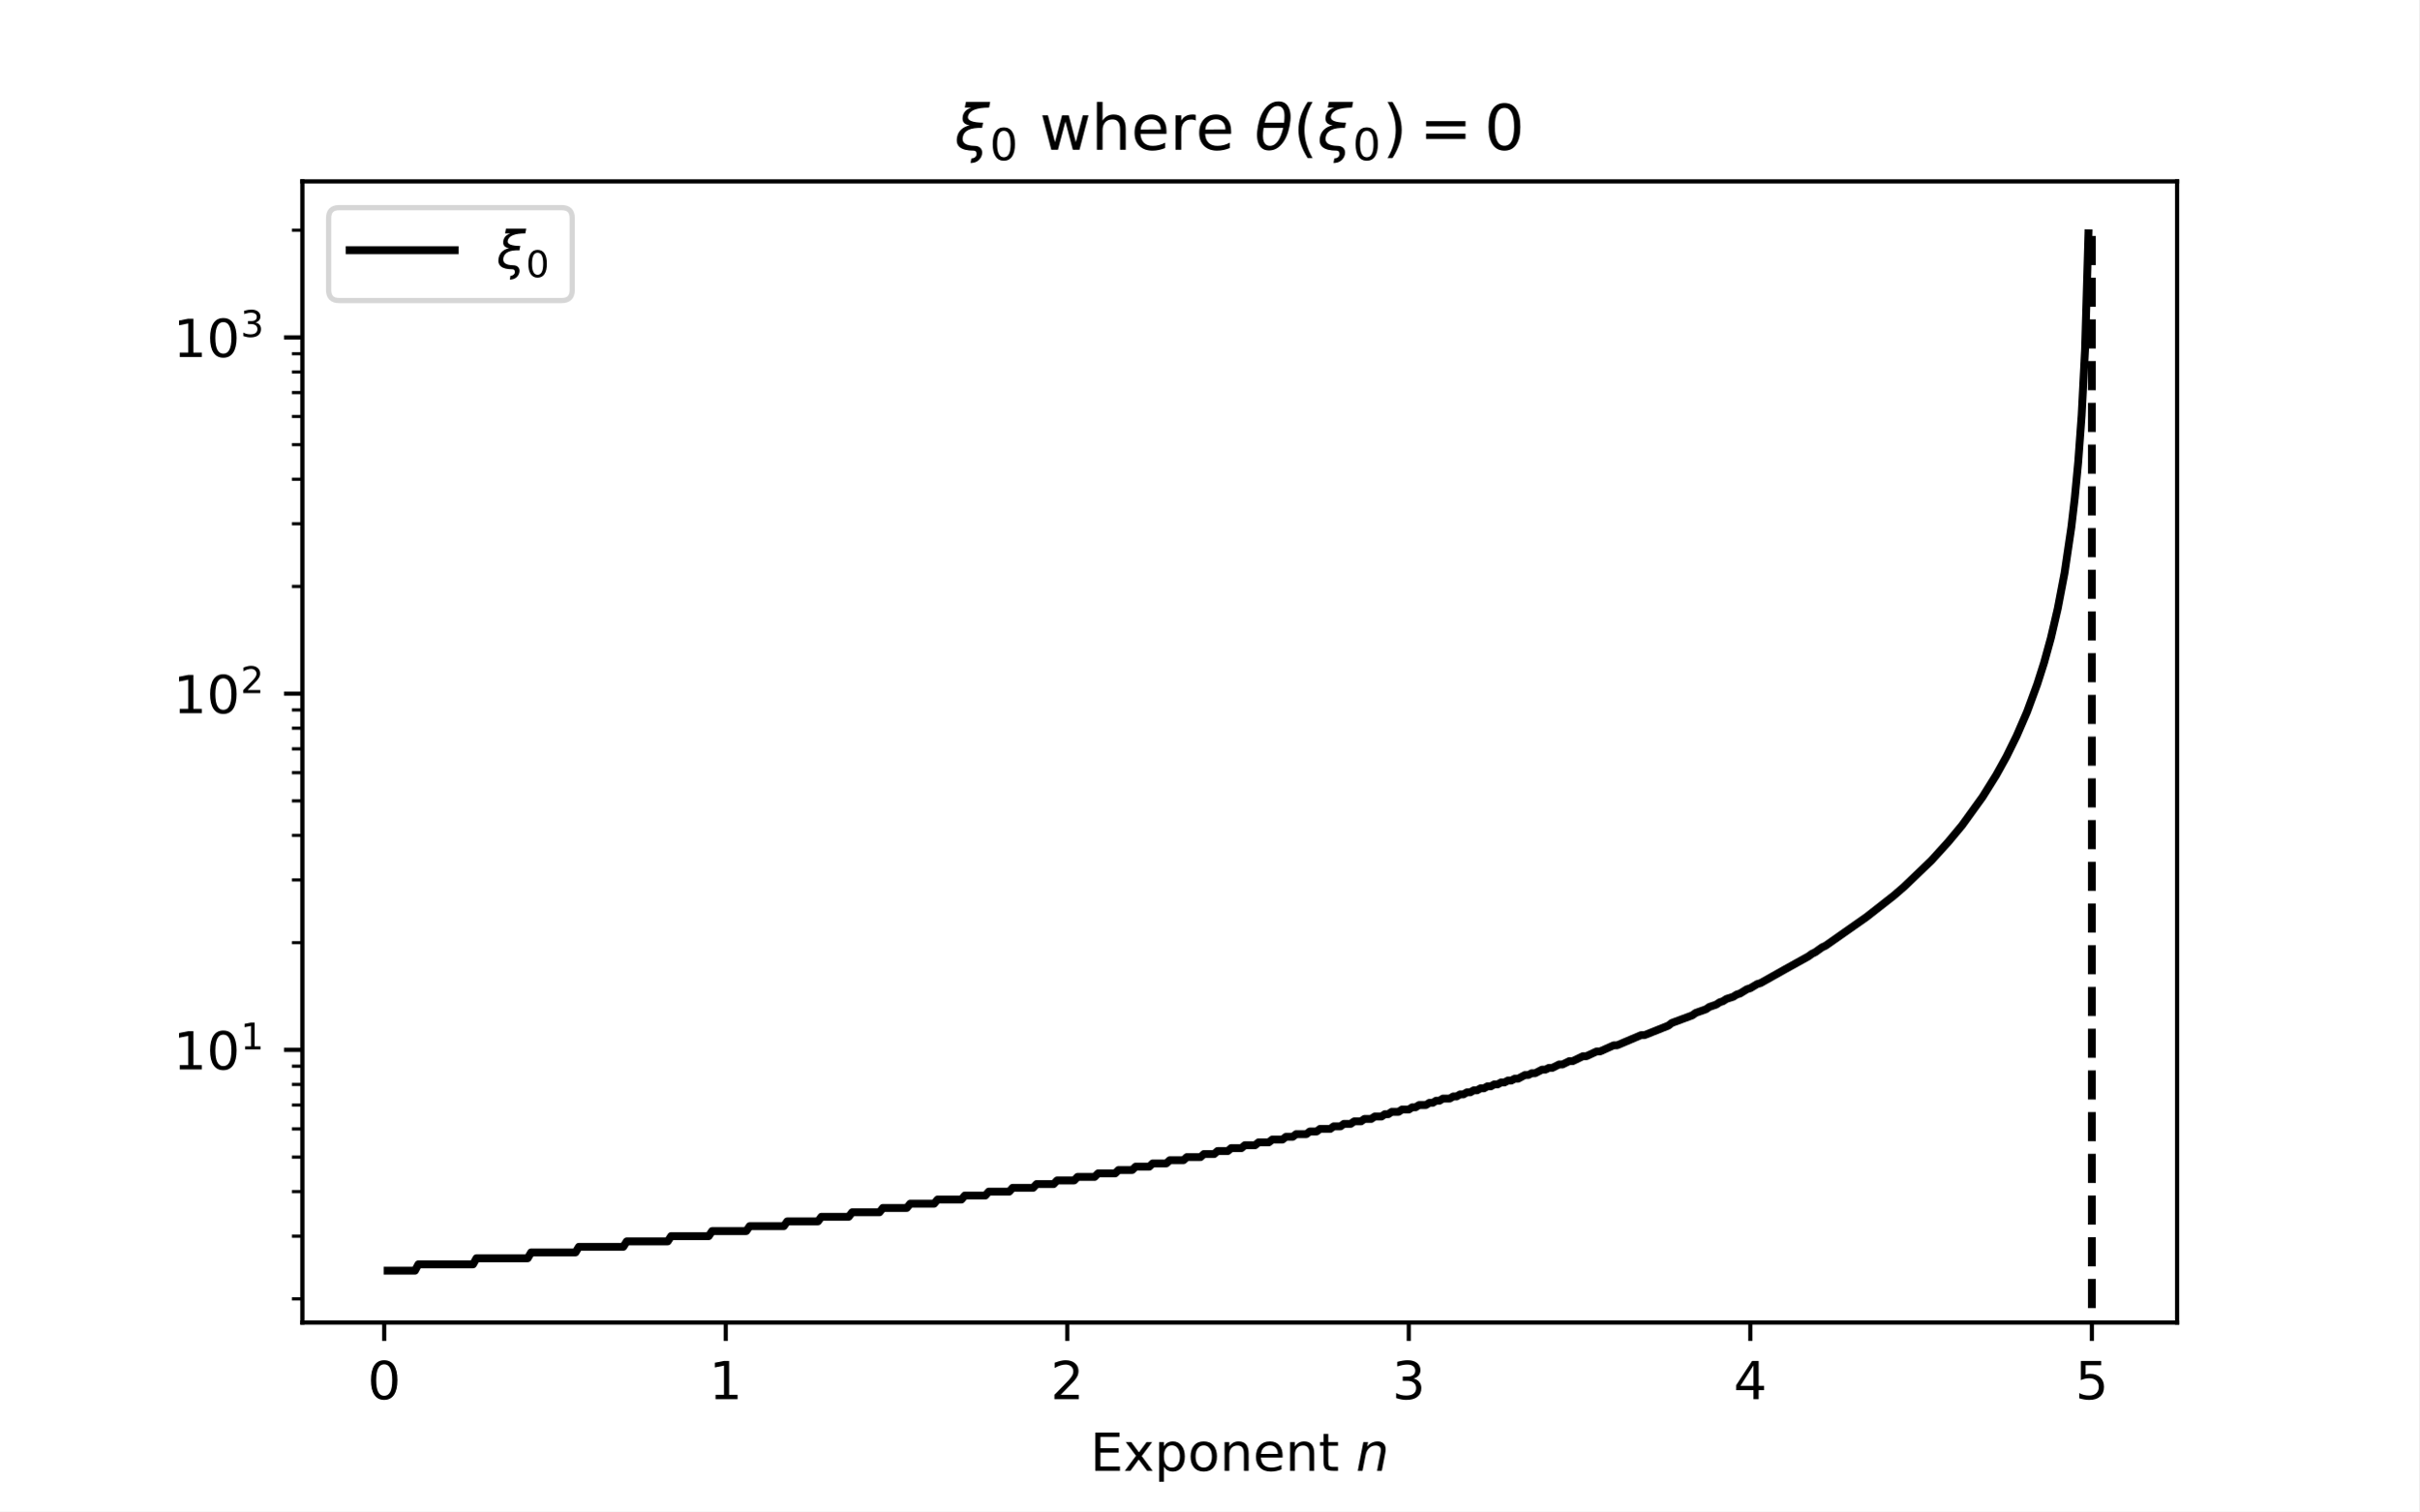
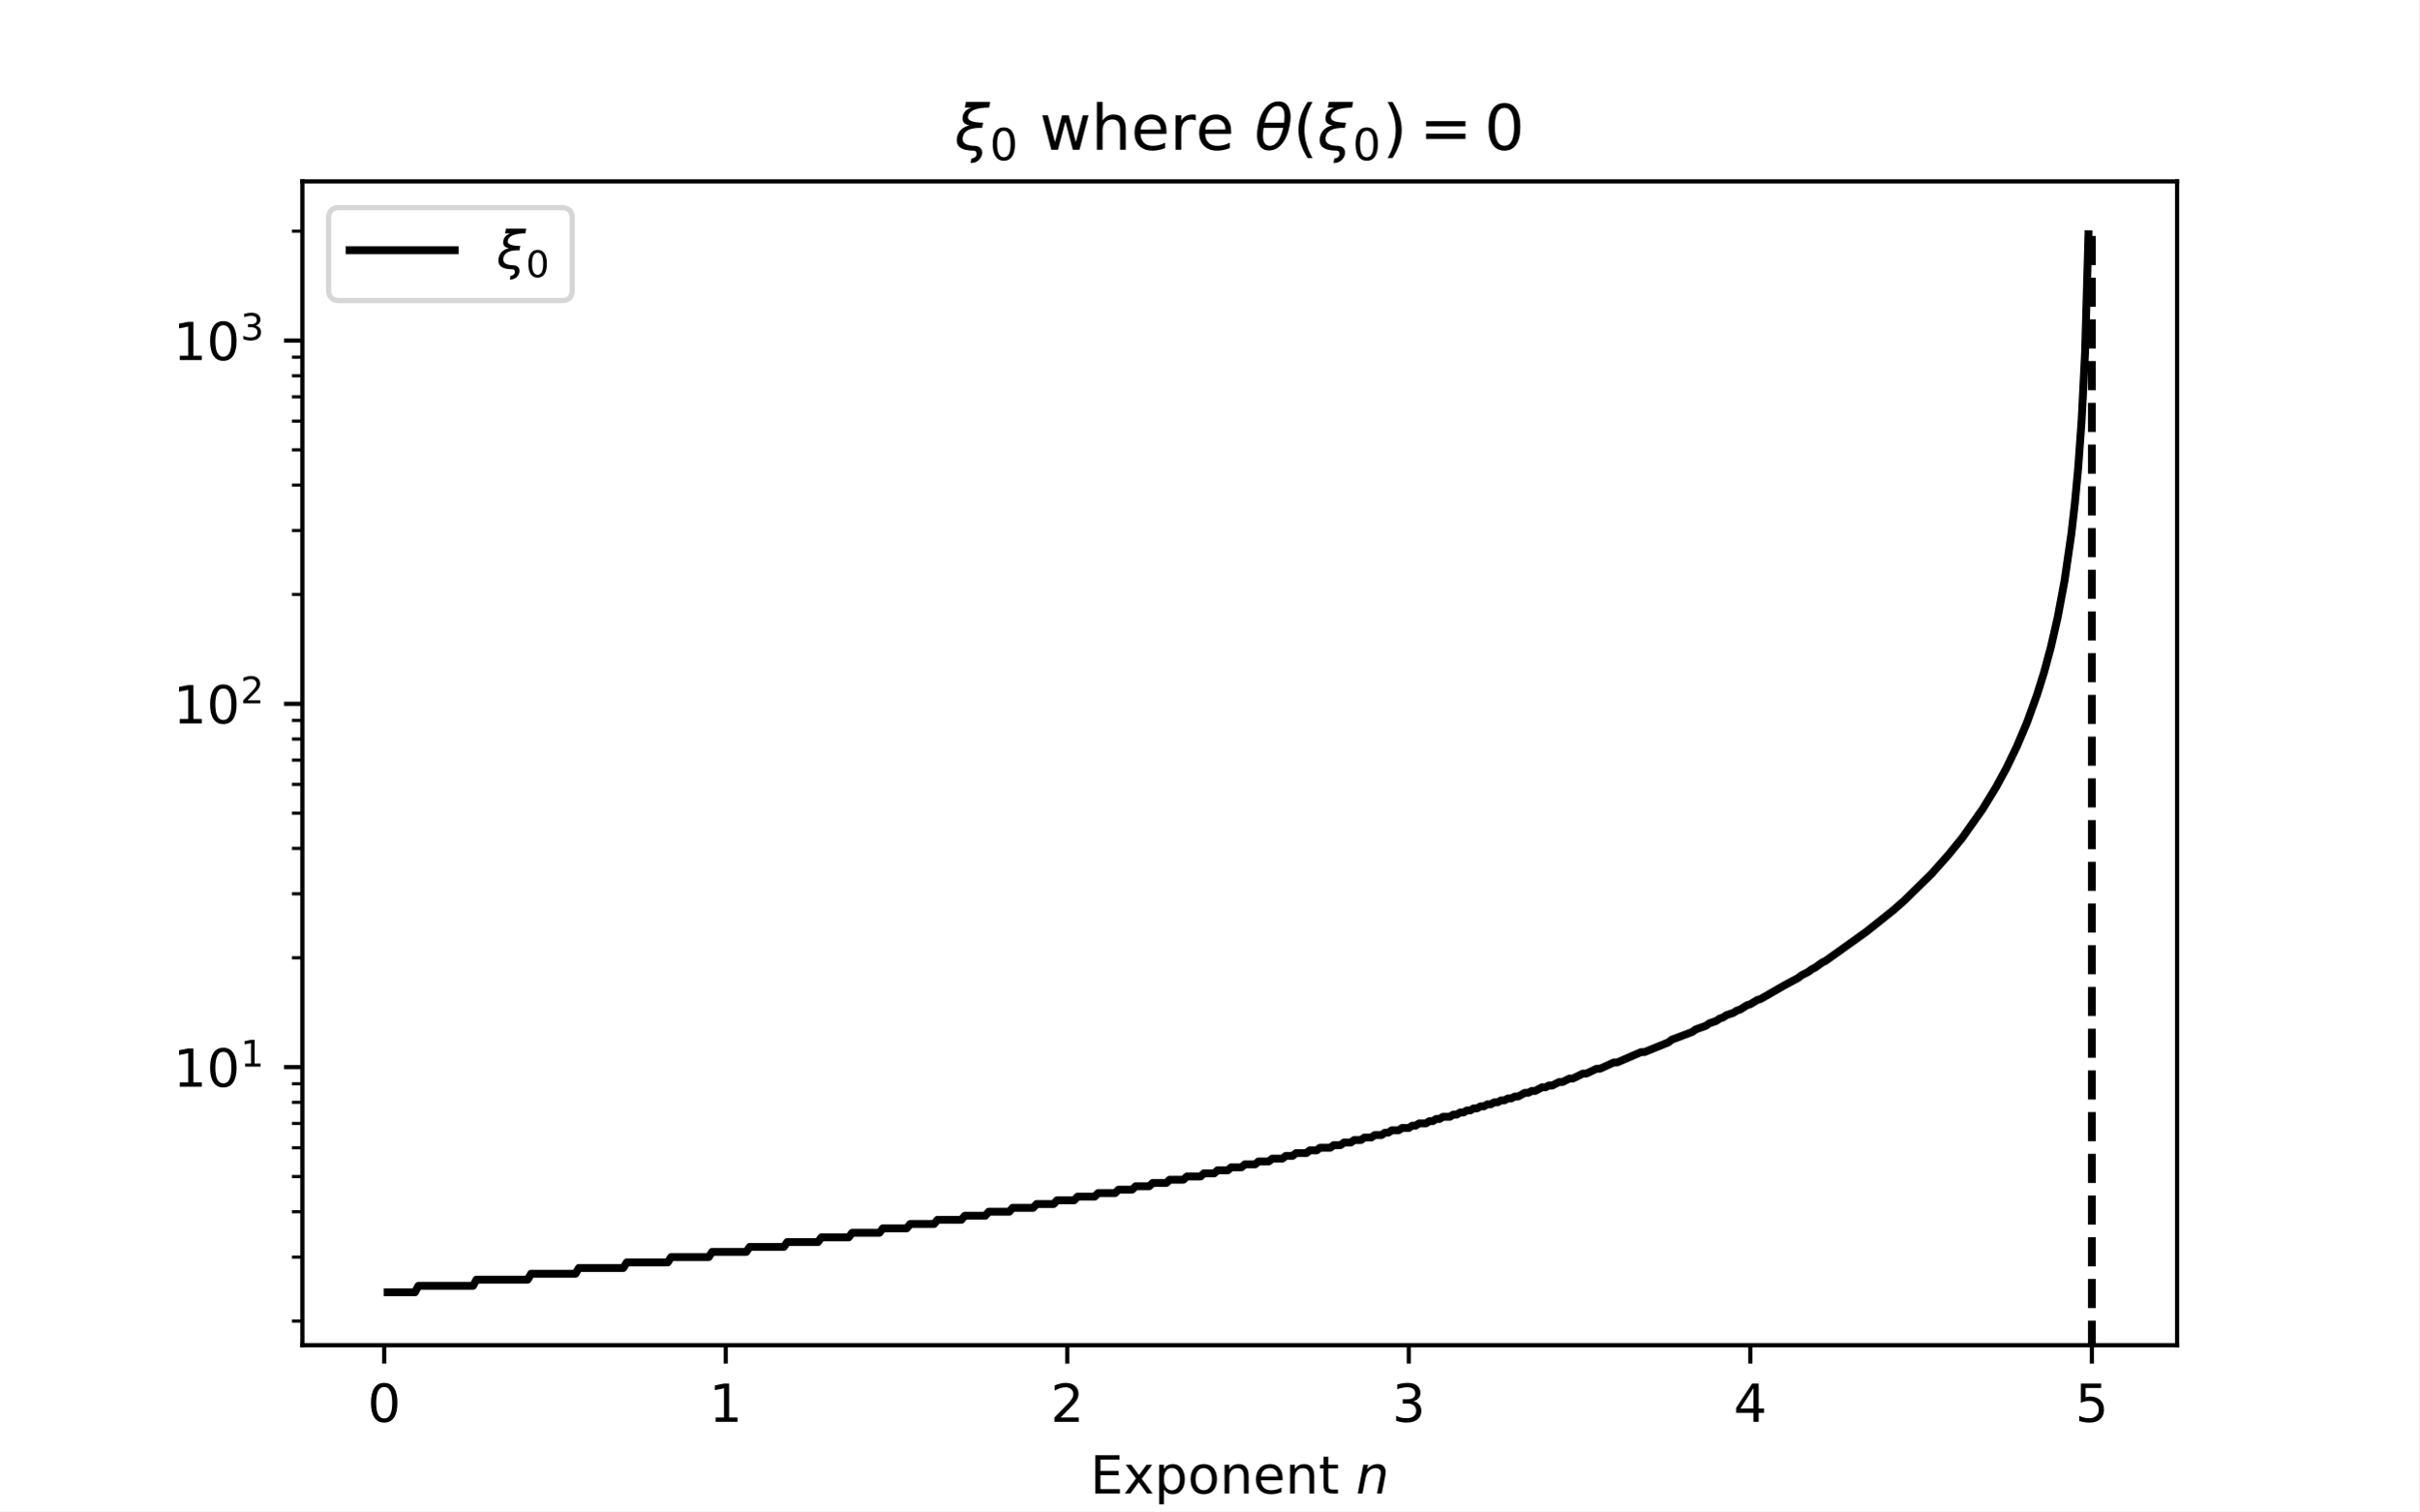
<svg xmlns="http://www.w3.org/2000/svg" xmlns:xlink="http://www.w3.org/1999/xlink" height="288pt" version="1.1" viewBox="0 0 460.8 288" width="460.8pt">
  <defs>
    <style type="text/css">*{stroke-linecap:butt;stroke-linejoin:round;}</style>
  </defs>
  <g id="figure_1">
    <g id="patch_1">
      <path d="M 0 288  L 460.8 288  L 460.8 0  L 0 0  z " style="fill:#ffffff;" />
    </g>
    <g id="axes_1">
      <g id="patch_2">
-         <path d="M 57.6 252  L 414.72 252  L 414.72 34.56  L 57.6 34.56  z " style="fill:#ffffff;" />
+         <path d="M 57.6 256.32  L 414.72 256.32  L 414.72 34.56  L 57.6 34.56  z " style="fill:#ffffff;" />
      </g>
      <g id="matplotlib.axis_1">
        <g id="xtick_1">
          <g id="line2d_1">
            <defs>
-               <path d="M 0 0  L 0 3.5  " id="m1d66dd5f0e" style="stroke:#000000;stroke-width:0.8;" />
+               <path d="M 0 0  L 0 3.5  " id="mebec1144bb" style="stroke:#000000;stroke-width:0.8;" />
            </defs>
            <g>
-               <use style="stroke:#000000;stroke-width:0.8;" x="73.182" xlink:href="#m1d66dd5f0e" y="252" />
+               <use style="stroke:#000000;stroke-width:0.8;" x="73.182" xlink:href="#mebec1144bb" y="256.32" />
            </g>
          </g>
          <g id="text_1">
-             <g transform="translate(70.00087 266.5984)scale(0.1 -0.1)">
+             <g transform="translate(70.00087 270.9184)scale(0.1 -0.1)">
              <defs>
                <path d="M 31.781 66.406  Q 24.172 66.406 20.328 58.906  Q 16.5 51.422 16.5 36.375  Q 16.5 21.391 20.328 13.891  Q 24.172 6.391 31.781 6.391  Q 39.453 6.391 43.281 13.891  Q 47.125 21.391 47.125 36.375  Q 47.125 51.422 43.281 58.906  Q 39.453 66.406 31.781 66.406  z M 31.781 74.219  Q 44.047 74.219 50.516 64.516  Q 56.984 54.828 56.984 36.375  Q 56.984 17.969 50.516 8.266  Q 44.047 -1.422 31.781 -1.422  Q 19.531 -1.422 13.062 8.266  Q 6.594 17.969 6.594 36.375  Q 6.594 54.828 13.062 64.516  Q 19.531 74.219 31.781 74.219  z " id="DejaVuSans-48" />
              </defs>
              <use xlink:href="#DejaVuSans-48" />
            </g>
          </g>
        </g>
        <g id="xtick_2">
          <g id="line2d_2">
            <g>
-               <use style="stroke:#000000;stroke-width:0.8;" x="138.243" xlink:href="#m1d66dd5f0e" y="252" />
+               <use style="stroke:#000000;stroke-width:0.8;" x="138.243" xlink:href="#mebec1144bb" y="256.32" />
            </g>
          </g>
          <g id="text_2">
-             <g transform="translate(135.0619 266.5984)scale(0.1 -0.1)">
+             <g transform="translate(135.0619 270.9184)scale(0.1 -0.1)">
              <defs>
                <path d="M 12.406 8.297  L 28.516 8.297  L 28.516 63.922  L 10.984 60.406  L 10.984 69.391  L 28.422 72.906  L 38.281 72.906  L 38.281 8.297  L 54.391 8.297  L 54.391 0  L 12.406 0  z " id="DejaVuSans-49" />
              </defs>
              <use xlink:href="#DejaVuSans-49" />
            </g>
          </g>
        </g>
        <g id="xtick_3">
          <g id="line2d_3">
            <g>
-               <use style="stroke:#000000;stroke-width:0.8;" x="203.304" xlink:href="#m1d66dd5f0e" y="252" />
+               <use style="stroke:#000000;stroke-width:0.8;" x="203.304" xlink:href="#mebec1144bb" y="256.32" />
            </g>
          </g>
          <g id="text_3">
-             <g transform="translate(200.1229 266.5984)scale(0.1 -0.1)">
+             <g transform="translate(200.1229 270.9184)scale(0.1 -0.1)">
              <defs>
                <path d="M 19.188 8.297  L 53.609 8.297  L 53.609 0  L 7.328 0  L 7.328 8.297  Q 12.938 14.109 22.625 23.891  Q 32.328 33.688 34.812 36.531  Q 39.547 41.844 41.422 45.531  Q 43.312 49.219 43.312 52.781  Q 43.312 58.594 39.234 62.25  Q 35.156 65.922 28.609 65.922  Q 23.969 65.922 18.812 64.312  Q 13.672 62.703 7.812 59.422  L 7.812 69.391  Q 13.766 71.781 18.938 73  Q 24.125 74.219 28.422 74.219  Q 39.75 74.219 46.484 68.547  Q 53.219 62.891 53.219 53.422  Q 53.219 48.922 51.531 44.891  Q 49.859 40.875 45.406 35.406  Q 44.188 33.984 37.641 27.219  Q 31.109 20.453 19.188 8.297  z " id="DejaVuSans-50" />
              </defs>
              <use xlink:href="#DejaVuSans-50" />
            </g>
          </g>
        </g>
        <g id="xtick_4">
          <g id="line2d_4">
            <g>
-               <use style="stroke:#000000;stroke-width:0.8;" x="268.365" xlink:href="#m1d66dd5f0e" y="252" />
+               <use style="stroke:#000000;stroke-width:0.8;" x="268.365" xlink:href="#mebec1144bb" y="256.32" />
            </g>
          </g>
          <g id="text_4">
-             <g transform="translate(265.184 266.5984)scale(0.1 -0.1)">
+             <g transform="translate(265.184 270.9184)scale(0.1 -0.1)">
              <defs>
                <path d="M 40.578 39.312  Q 47.656 37.797 51.625 33  Q 55.609 28.219 55.609 21.188  Q 55.609 10.406 48.188 4.484  Q 40.766 -1.422 27.094 -1.422  Q 22.516 -1.422 17.656 -0.516  Q 12.797 0.391 7.625 2.203  L 7.625 11.719  Q 11.719 9.328 16.594 8.109  Q 21.484 6.891 26.812 6.891  Q 36.078 6.891 40.938 10.547  Q 45.797 14.203 45.797 21.188  Q 45.797 27.641 41.281 31.266  Q 36.766 34.906 28.719 34.906  L 20.219 34.906  L 20.219 43.016  L 29.109 43.016  Q 36.375 43.016 40.234 45.922  Q 44.094 48.828 44.094 54.297  Q 44.094 59.906 40.109 62.906  Q 36.141 65.922 28.719 65.922  Q 24.656 65.922 20.016 65.031  Q 15.375 64.156 9.812 62.312  L 9.812 71.094  Q 15.438 72.656 20.344 73.438  Q 25.25 74.219 29.594 74.219  Q 40.828 74.219 47.359 69.109  Q 53.906 64.016 53.906 55.328  Q 53.906 49.266 50.438 45.094  Q 46.969 40.922 40.578 39.312  z " id="DejaVuSans-51" />
              </defs>
              <use xlink:href="#DejaVuSans-51" />
            </g>
          </g>
        </g>
        <g id="xtick_5">
          <g id="line2d_5">
            <g>
-               <use style="stroke:#000000;stroke-width:0.8;" x="333.426" xlink:href="#m1d66dd5f0e" y="252" />
+               <use style="stroke:#000000;stroke-width:0.8;" x="333.426" xlink:href="#mebec1144bb" y="256.32" />
            </g>
          </g>
          <g id="text_5">
-             <g transform="translate(330.245 266.5984)scale(0.1 -0.1)">
+             <g transform="translate(330.245 270.9184)scale(0.1 -0.1)">
              <defs>
                <path d="M 37.797 64.312  L 12.891 25.391  L 37.797 25.391  z M 35.203 72.906  L 47.609 72.906  L 47.609 25.391  L 58.016 25.391  L 58.016 17.188  L 47.609 17.188  L 47.609 0  L 37.797 0  L 37.797 17.188  L 4.891 17.188  L 4.891 26.703  z " id="DejaVuSans-52" />
              </defs>
              <use xlink:href="#DejaVuSans-52" />
            </g>
          </g>
        </g>
        <g id="xtick_6">
          <g id="line2d_6">
            <g>
-               <use style="stroke:#000000;stroke-width:0.8;" x="398.487" xlink:href="#m1d66dd5f0e" y="252" />
+               <use style="stroke:#000000;stroke-width:0.8;" x="398.487" xlink:href="#mebec1144bb" y="256.32" />
            </g>
          </g>
          <g id="text_6">
-             <g transform="translate(395.306 266.5984)scale(0.1 -0.1)">
+             <g transform="translate(395.306 270.9184)scale(0.1 -0.1)">
              <defs>
                <path d="M 10.797 72.906  L 49.516 72.906  L 49.516 64.594  L 19.828 64.594  L 19.828 46.734  Q 21.969 47.469 24.109 47.828  Q 26.266 48.188 28.422 48.188  Q 40.625 48.188 47.75 41.5  Q 54.891 34.812 54.891 23.391  Q 54.891 11.625 47.562 5.094  Q 40.234 -1.422 26.906 -1.422  Q 22.312 -1.422 17.547 -0.641  Q 12.797 0.141 7.719 1.703  L 7.719 11.625  Q 12.109 9.234 16.797 8.062  Q 21.484 6.891 26.703 6.891  Q 35.156 6.891 40.078 11.328  Q 45.016 15.766 45.016 23.391  Q 45.016 31 40.078 35.438  Q 35.156 39.891 26.703 39.891  Q 22.75 39.891 18.812 39.016  Q 14.891 38.141 10.797 36.281  z " id="DejaVuSans-53" />
              </defs>
              <use xlink:href="#DejaVuSans-53" />
            </g>
          </g>
        </g>
        <g id="text_7">
-           <g transform="translate(207.66 280.2563)scale(0.1 -0.1)">
+           <g transform="translate(207.66 284.5763)scale(0.1 -0.1)">
            <defs>
              <path d="M 9.812 72.906  L 55.906 72.906  L 55.906 64.594  L 19.672 64.594  L 19.672 43.016  L 54.391 43.016  L 54.391 34.719  L 19.672 34.719  L 19.672 8.297  L 56.781 8.297  L 56.781 0  L 9.812 0  z " id="DejaVuSans-69" />
              <path d="M 54.891 54.688  L 35.109 28.078  L 55.906 0  L 45.312 0  L 29.391 21.484  L 13.484 0  L 2.875 0  L 24.125 28.609  L 4.688 54.688  L 15.281 54.688  L 29.781 35.203  L 44.281 54.688  z " id="DejaVuSans-120" />
              <path d="M 18.109 8.203  L 18.109 -20.797  L 9.078 -20.797  L 9.078 54.688  L 18.109 54.688  L 18.109 46.391  Q 20.953 51.266 25.266 53.625  Q 29.594 56 35.594 56  Q 45.562 56 51.781 48.094  Q 58.016 40.188 58.016 27.297  Q 58.016 14.406 51.781 6.484  Q 45.562 -1.422 35.594 -1.422  Q 29.594 -1.422 25.266 0.953  Q 20.953 3.328 18.109 8.203  z M 48.688 27.297  Q 48.688 37.203 44.609 42.844  Q 40.531 48.484 33.406 48.484  Q 26.266 48.484 22.188 42.844  Q 18.109 37.203 18.109 27.297  Q 18.109 17.391 22.188 11.75  Q 26.266 6.109 33.406 6.109  Q 40.531 6.109 44.609 11.75  Q 48.688 17.391 48.688 27.297  z " id="DejaVuSans-112" />
              <path d="M 30.609 48.391  Q 23.391 48.391 19.188 42.75  Q 14.984 37.109 14.984 27.297  Q 14.984 17.484 19.156 11.844  Q 23.344 6.203 30.609 6.203  Q 37.797 6.203 41.984 11.859  Q 46.188 17.531 46.188 27.297  Q 46.188 37.016 41.984 42.703  Q 37.797 48.391 30.609 48.391  z M 30.609 56  Q 42.328 56 49.016 48.375  Q 55.719 40.766 55.719 27.297  Q 55.719 13.875 49.016 6.219  Q 42.328 -1.422 30.609 -1.422  Q 18.844 -1.422 12.172 6.219  Q 5.516 13.875 5.516 27.297  Q 5.516 40.766 12.172 48.375  Q 18.844 56 30.609 56  z " id="DejaVuSans-111" />
              <path d="M 54.891 33.016  L 54.891 0  L 45.906 0  L 45.906 32.719  Q 45.906 40.484 42.875 44.328  Q 39.844 48.188 33.797 48.188  Q 26.516 48.188 22.312 43.547  Q 18.109 38.922 18.109 30.906  L 18.109 0  L 9.078 0  L 9.078 54.688  L 18.109 54.688  L 18.109 46.188  Q 21.344 51.125 25.703 53.562  Q 30.078 56 35.797 56  Q 45.219 56 50.047 50.172  Q 54.891 44.344 54.891 33.016  z " id="DejaVuSans-110" />
              <path d="M 56.203 29.594  L 56.203 25.203  L 14.891 25.203  Q 15.484 15.922 20.484 11.062  Q 25.484 6.203 34.422 6.203  Q 39.594 6.203 44.453 7.469  Q 49.312 8.734 54.109 11.281  L 54.109 2.781  Q 49.266 0.734 44.188 -0.344  Q 39.109 -1.422 33.891 -1.422  Q 20.797 -1.422 13.156 6.188  Q 5.516 13.812 5.516 26.812  Q 5.516 40.234 12.766 48.109  Q 20.016 56 32.328 56  Q 43.359 56 49.781 48.891  Q 56.203 41.797 56.203 29.594  z M 47.219 32.234  Q 47.125 39.594 43.094 43.984  Q 39.062 48.391 32.422 48.391  Q 24.906 48.391 20.391 44.141  Q 15.875 39.891 15.188 32.172  z " id="DejaVuSans-101" />
              <path d="M 18.312 70.219  L 18.312 54.688  L 36.812 54.688  L 36.812 47.703  L 18.312 47.703  L 18.312 18.016  Q 18.312 11.328 20.141 9.422  Q 21.969 7.516 27.594 7.516  L 36.812 7.516  L 36.812 0  L 27.594 0  Q 17.188 0 13.234 3.875  Q 9.281 7.766 9.281 18.016  L 9.281 47.703  L 2.688 47.703  L 2.688 54.688  L 9.281 54.688  L 9.281 70.219  z " id="DejaVuSans-116" />
              <path id="DejaVuSans-32" />
              <path d="M 55.719 33.016  L 49.312 0  L 40.281 0  L 46.688 32.672  Q 47.125 34.969 47.359 36.719  Q 47.609 38.484 47.609 39.5  Q 47.609 43.609 45.016 45.891  Q 42.438 48.188 37.797 48.188  Q 30.562 48.188 25.344 43.375  Q 20.125 38.578 18.5 30.328  L 12.5 0  L 3.516 0  L 14.109 54.688  L 23.094 54.688  L 21.297 46.094  Q 25.047 50.828 30.312 53.406  Q 35.594 56 41.406 56  Q 48.641 56 52.609 52.094  Q 56.594 48.188 56.594 41.109  Q 56.594 39.359 56.375 37.359  Q 56.156 35.359 55.719 33.016  z " id="DejaVuSans-Oblique-110" />
            </defs>
            <use transform="translate(0 0.09375)" xlink:href="#DejaVuSans-69" />
            <use transform="translate(63.18359 0.09375)" xlink:href="#DejaVuSans-120" />
            <use transform="translate(122.3633 0.09375)" xlink:href="#DejaVuSans-112" />
            <use transform="translate(185.8398 0.09375)" xlink:href="#DejaVuSans-111" />
            <use transform="translate(247.0215 0.09375)" xlink:href="#DejaVuSans-110" />
            <use transform="translate(310.4004 0.09375)" xlink:href="#DejaVuSans-101" />
            <use transform="translate(371.9238 0.09375)" xlink:href="#DejaVuSans-110" />
            <use transform="translate(435.3027 0.09375)" xlink:href="#DejaVuSans-116" />
            <use transform="translate(474.5117 0.09375)" xlink:href="#DejaVuSans-32" />
            <use transform="translate(506.2988 0.09375)" xlink:href="#DejaVuSans-Oblique-110" />
          </g>
        </g>
      </g>
      <g id="matplotlib.axis_2">
        <g id="ytick_1">
          <g id="line2d_7">
            <defs>
-               <path d="M 0 0  L -3.5 0  " id="mc9b0f4b9e2" style="stroke:#000000;stroke-width:0.8;" />
+               <path d="M 0 0  L -3.5 0  " id="m7f93993185" style="stroke:#000000;stroke-width:0.8;" />
            </defs>
            <g>
-               <use style="stroke:#000000;stroke-width:0.8;" x="57.6" xlink:href="#mc9b0f4b9e2" y="200.046" />
+               <use style="stroke:#000000;stroke-width:0.8;" x="57.6" xlink:href="#m7f93993185" y="203.334" />
            </g>
          </g>
          <g id="text_8">
-             <g transform="translate(33 203.8453)scale(0.1 -0.1)">
+             <g transform="translate(33 207.1331)scale(0.1 -0.1)">
              <use transform="translate(0 0.684375)" xlink:href="#DejaVuSans-49" />
              <use transform="translate(63.62305 0.684375)" xlink:href="#DejaVuSans-48" />
              <use transform="translate(128.2031 38.96563)scale(0.7)" xlink:href="#DejaVuSans-49" />
            </g>
          </g>
        </g>
        <g id="ytick_2">
          <g id="line2d_8">
            <g>
-               <use style="stroke:#000000;stroke-width:0.8;" x="57.6" xlink:href="#mc9b0f4b9e2" y="132.168" />
+               <use style="stroke:#000000;stroke-width:0.8;" x="57.6" xlink:href="#m7f93993185" y="134.107" />
            </g>
          </g>
          <g id="text_9">
-             <g transform="translate(33 135.9668)scale(0.1 -0.1)">
+             <g transform="translate(33 137.906)scale(0.1 -0.1)">
              <use transform="translate(0 0.765625)" xlink:href="#DejaVuSans-49" />
              <use transform="translate(63.62305 0.765625)" xlink:href="#DejaVuSans-48" />
              <use transform="translate(128.2031 39.04688)scale(0.7)" xlink:href="#DejaVuSans-50" />
            </g>
          </g>
        </g>
        <g id="ytick_3">
          <g id="line2d_9">
            <g>
-               <use style="stroke:#000000;stroke-width:0.8;" x="57.6" xlink:href="#mc9b0f4b9e2" y="64.289" />
+               <use style="stroke:#000000;stroke-width:0.8;" x="57.6" xlink:href="#m7f93993185" y="64.88" />
            </g>
          </g>
          <g id="text_10">
-             <g transform="translate(33 68.08828)scale(0.1 -0.1)">
+             <g transform="translate(33 68.67892)scale(0.1 -0.1)">
              <use transform="translate(0 0.765625)" xlink:href="#DejaVuSans-49" />
              <use transform="translate(63.62305 0.765625)" xlink:href="#DejaVuSans-48" />
              <use transform="translate(128.2031 39.04688)scale(0.7)" xlink:href="#DejaVuSans-51" />
            </g>
          </g>
        </g>
        <g id="ytick_4">
          <g id="line2d_10">
            <defs>
-               <path d="M 0 0  L -2 0  " id="m4dcd8e81a7" style="stroke:#000000;stroke-width:0.6;" />
+               <path d="M 0 0  L -2 0  " id="m442609eecc" style="stroke:#000000;stroke-width:0.6;" />
            </defs>
            <g>
-               <use style="stroke:#000000;stroke-width:0.6;" x="57.6" xlink:href="#m4dcd8e81a7" y="247.491" />
+               <use style="stroke:#000000;stroke-width:0.6;" x="57.6" xlink:href="#m442609eecc" y="251.721" />
            </g>
          </g>
        </g>
        <g id="ytick_5">
          <g id="line2d_11">
            <g>
-               <use style="stroke:#000000;stroke-width:0.6;" x="57.6" xlink:href="#m4dcd8e81a7" y="235.538" />
+               <use style="stroke:#000000;stroke-width:0.6;" x="57.6" xlink:href="#m442609eecc" y="239.531" />
            </g>
          </g>
        </g>
        <g id="ytick_6">
          <g id="line2d_12">
            <g>
-               <use style="stroke:#000000;stroke-width:0.6;" x="57.6" xlink:href="#m4dcd8e81a7" y="227.058" />
+               <use style="stroke:#000000;stroke-width:0.6;" x="57.6" xlink:href="#m442609eecc" y="230.882" />
            </g>
          </g>
        </g>
        <g id="ytick_7">
          <g id="line2d_13">
            <g>
-               <use style="stroke:#000000;stroke-width:0.6;" x="57.6" xlink:href="#m4dcd8e81a7" y="220.48" />
+               <use style="stroke:#000000;stroke-width:0.6;" x="57.6" xlink:href="#m442609eecc" y="224.173" />
            </g>
          </g>
        </g>
        <g id="ytick_8">
          <g id="line2d_14">
            <g>
-               <use style="stroke:#000000;stroke-width:0.6;" x="57.6" xlink:href="#m4dcd8e81a7" y="215.105" />
+               <use style="stroke:#000000;stroke-width:0.6;" x="57.6" xlink:href="#m442609eecc" y="218.692" />
            </g>
          </g>
        </g>
        <g id="ytick_9">
          <g id="line2d_15">
            <g>
-               <use style="stroke:#000000;stroke-width:0.6;" x="57.6" xlink:href="#m4dcd8e81a7" y="210.561" />
+               <use style="stroke:#000000;stroke-width:0.6;" x="57.6" xlink:href="#m442609eecc" y="214.057" />
            </g>
          </g>
        </g>
        <g id="ytick_10">
          <g id="line2d_16">
            <g>
-               <use style="stroke:#000000;stroke-width:0.6;" x="57.6" xlink:href="#m4dcd8e81a7" y="206.624" />
+               <use style="stroke:#000000;stroke-width:0.6;" x="57.6" xlink:href="#m442609eecc" y="210.043" />
            </g>
          </g>
        </g>
        <g id="ytick_11">
          <g id="line2d_17">
            <g>
-               <use style="stroke:#000000;stroke-width:0.6;" x="57.6" xlink:href="#m4dcd8e81a7" y="203.152" />
+               <use style="stroke:#000000;stroke-width:0.6;" x="57.6" xlink:href="#m442609eecc" y="206.501" />
            </g>
          </g>
        </g>
        <g id="ytick_12">
          <g id="line2d_18">
            <g>
-               <use style="stroke:#000000;stroke-width:0.6;" x="57.6" xlink:href="#m4dcd8e81a7" y="179.613" />
+               <use style="stroke:#000000;stroke-width:0.6;" x="57.6" xlink:href="#m442609eecc" y="182.494" />
            </g>
          </g>
        </g>
        <g id="ytick_13">
          <g id="line2d_19">
            <g>
-               <use style="stroke:#000000;stroke-width:0.6;" x="57.6" xlink:href="#m4dcd8e81a7" y="167.66" />
+               <use style="stroke:#000000;stroke-width:0.6;" x="57.6" xlink:href="#m442609eecc" y="170.304" />
            </g>
          </g>
        </g>
        <g id="ytick_14">
          <g id="line2d_20">
            <g>
-               <use style="stroke:#000000;stroke-width:0.6;" x="57.6" xlink:href="#m4dcd8e81a7" y="159.179" />
+               <use style="stroke:#000000;stroke-width:0.6;" x="57.6" xlink:href="#m442609eecc" y="161.655" />
            </g>
          </g>
        </g>
        <g id="ytick_15">
          <g id="line2d_21">
            <g>
-               <use style="stroke:#000000;stroke-width:0.6;" x="57.6" xlink:href="#m4dcd8e81a7" y="152.601" />
+               <use style="stroke:#000000;stroke-width:0.6;" x="57.6" xlink:href="#m442609eecc" y="154.946" />
            </g>
          </g>
        </g>
        <g id="ytick_16">
          <g id="line2d_22">
            <g>
-               <use style="stroke:#000000;stroke-width:0.6;" x="57.6" xlink:href="#m4dcd8e81a7" y="147.226" />
+               <use style="stroke:#000000;stroke-width:0.6;" x="57.6" xlink:href="#m442609eecc" y="149.465" />
            </g>
          </g>
        </g>
        <g id="ytick_17">
          <g id="line2d_23">
            <g>
-               <use style="stroke:#000000;stroke-width:0.6;" x="57.6" xlink:href="#m4dcd8e81a7" y="142.682" />
+               <use style="stroke:#000000;stroke-width:0.6;" x="57.6" xlink:href="#m442609eecc" y="144.83" />
            </g>
          </g>
        </g>
        <g id="ytick_18">
          <g id="line2d_24">
            <g>
-               <use style="stroke:#000000;stroke-width:0.6;" x="57.6" xlink:href="#m4dcd8e81a7" y="138.746" />
+               <use style="stroke:#000000;stroke-width:0.6;" x="57.6" xlink:href="#m442609eecc" y="140.816" />
            </g>
          </g>
        </g>
        <g id="ytick_19">
          <g id="line2d_25">
            <g>
-               <use style="stroke:#000000;stroke-width:0.6;" x="57.6" xlink:href="#m4dcd8e81a7" y="135.273" />
+               <use style="stroke:#000000;stroke-width:0.6;" x="57.6" xlink:href="#m442609eecc" y="137.274" />
            </g>
          </g>
        </g>
        <g id="ytick_20">
          <g id="line2d_26">
            <g>
-               <use style="stroke:#000000;stroke-width:0.6;" x="57.6" xlink:href="#m4dcd8e81a7" y="111.734" />
+               <use style="stroke:#000000;stroke-width:0.6;" x="57.6" xlink:href="#m442609eecc" y="113.267" />
            </g>
          </g>
        </g>
        <g id="ytick_21">
          <g id="line2d_27">
            <g>
-               <use style="stroke:#000000;stroke-width:0.6;" x="57.6" xlink:href="#m4dcd8e81a7" y="99.781" />
+               <use style="stroke:#000000;stroke-width:0.6;" x="57.6" xlink:href="#m442609eecc" y="101.077" />
            </g>
          </g>
        </g>
        <g id="ytick_22">
          <g id="line2d_28">
            <g>
-               <use style="stroke:#000000;stroke-width:0.6;" x="57.6" xlink:href="#m4dcd8e81a7" y="91.301" />
+               <use style="stroke:#000000;stroke-width:0.6;" x="57.6" xlink:href="#m442609eecc" y="92.428" />
            </g>
          </g>
        </g>
        <g id="ytick_23">
          <g id="line2d_29">
            <g>
-               <use style="stroke:#000000;stroke-width:0.6;" x="57.6" xlink:href="#m4dcd8e81a7" y="84.723" />
+               <use style="stroke:#000000;stroke-width:0.6;" x="57.6" xlink:href="#m442609eecc" y="85.719" />
            </g>
          </g>
        </g>
        <g id="ytick_24">
          <g id="line2d_30">
            <g>
-               <use style="stroke:#000000;stroke-width:0.6;" x="57.6" xlink:href="#m4dcd8e81a7" y="79.348" />
+               <use style="stroke:#000000;stroke-width:0.6;" x="57.6" xlink:href="#m442609eecc" y="80.238" />
            </g>
          </g>
        </g>
        <g id="ytick_25">
          <g id="line2d_31">
            <g>
-               <use style="stroke:#000000;stroke-width:0.6;" x="57.6" xlink:href="#m4dcd8e81a7" y="74.804" />
+               <use style="stroke:#000000;stroke-width:0.6;" x="57.6" xlink:href="#m442609eecc" y="75.603" />
            </g>
          </g>
        </g>
        <g id="ytick_26">
          <g id="line2d_32">
            <g>
-               <use style="stroke:#000000;stroke-width:0.6;" x="57.6" xlink:href="#m4dcd8e81a7" y="70.867" />
+               <use style="stroke:#000000;stroke-width:0.6;" x="57.6" xlink:href="#m442609eecc" y="71.588" />
            </g>
          </g>
        </g>
        <g id="ytick_27">
          <g id="line2d_33">
            <g>
-               <use style="stroke:#000000;stroke-width:0.6;" x="57.6" xlink:href="#m4dcd8e81a7" y="67.395" />
+               <use style="stroke:#000000;stroke-width:0.6;" x="57.6" xlink:href="#m442609eecc" y="68.047" />
            </g>
          </g>
        </g>
        <g id="ytick_28">
          <g id="line2d_34">
            <g>
-               <use style="stroke:#000000;stroke-width:0.6;" x="57.6" xlink:href="#m4dcd8e81a7" y="43.856" />
+               <use style="stroke:#000000;stroke-width:0.6;" x="57.6" xlink:href="#m442609eecc" y="44.04" />
            </g>
          </g>
        </g>
      </g>
      <g id="LineCollection_1">
-         <path clip-path="url(#p622570fe12)" d="M 398.487 289  L 398.487 44.444  " style="fill:none;stroke:#000000;stroke-dasharray:5.55,2.4;stroke-dashoffset:0;stroke-width:1.5;" />
+         <path clip-path="url(#p470adf7260)" d="M 398.487 289  L 398.487 44.64  " style="fill:none;stroke:#000000;stroke-dasharray:5.55,2.4;stroke-dashoffset:0;stroke-width:1.5;" />
      </g>
      <g id="line2d_35">
-         <path clip-path="url(#p622570fe12)" d="M 73.833 242.116  L 79.038 242.116  L 79.688 240.913  L 90.098 240.913  L 90.749 239.757  L 100.508 239.757  L 101.158 238.644  L 109.616 238.644  L 110.267 237.572  L 118.725 237.572  L 119.375 236.538  L 127.183 236.538  L 127.833 235.538  L 134.99 235.538  L 135.641 234.572  L 142.147 234.572  L 142.797 233.636  L 149.304 233.636  L 149.954 232.729  L 155.81 232.729  L 156.46 231.849  L 161.665 231.849  L 162.316 230.994  L 167.521 230.994  L 168.171 230.164  L 172.725 230.164  L 173.376 229.356  L 177.93 229.356  L 178.581 228.57  L 183.135 228.57  L 183.786 227.804  L 187.69 227.804  L 188.34 227.058  L 192.244 227.058  L 192.894 226.33  L 196.798 226.33  L 197.449 225.619  L 200.702 225.619  L 201.352 224.926  L 204.605 224.926  L 205.256 224.248  L 208.509 224.248  L 209.16 223.585  L 212.413 223.585  L 213.063 222.938  L 215.666 222.938  L 216.316 222.304  L 218.919 222.304  L 219.569 221.683  L 222.172 221.683  L 222.822 221.075  L 225.425 221.075  L 226.076 220.48  L 228.678 220.48  L 229.329 219.896  L 231.28 219.896  L 231.931 219.323  L 233.883 219.323  L 234.533 218.762  L 236.485 218.762  L 237.136 218.211  L 239.088 218.211  L 239.738 217.67  L 241.69 217.67  L 242.341 217.139  L 244.293 217.139  L 244.943 216.617  L 246.244 216.617  L 246.895 216.104  L 248.847 216.104  L 249.498 215.6  L 250.799 215.6  L 251.449 215.105  L 253.401 215.105  L 254.052 214.618  L 255.353 214.618  L 256.004 214.138  L 257.305 214.138  L 257.955 213.666  L 259.257 213.666  L 259.907 213.202  L 261.208 213.202  L 261.859 212.745  L 263.16 212.745  L 263.811 212.295  L 264.462 212.295  L 265.112 211.852  L 266.413 211.852  L 267.064 211.415  L 268.365 211.415  L 269.016 210.985  L 269.666 210.985  L 270.317 210.561  L 271.618 210.561  L 272.269 210.142  L 272.919 210.142  L 273.57 209.73  L 274.221 209.73  L 274.871 209.323  L 276.173 209.323  L 276.823 208.922  L 277.474 208.922  L 278.124 208.527  L 278.775 208.527  L 279.426 208.136  L 280.076 208.136  L 280.727 207.751  L 281.377 207.751  L 282.028 207.37  L 282.679 207.37  L 283.329 206.995  L 283.98 206.995  L 284.63 206.624  L 285.281 206.624  L 285.932 206.258  L 286.582 206.258  L 287.233 205.896  L 287.884 205.896  L 288.534 205.539  L 289.185 205.539  L 290.486 204.837  L 291.137 204.837  L 291.787 204.492  L 292.438 204.492  L 293.739 203.814  L 294.39 203.814  L 295.04 203.481  L 295.691 203.481  L 296.992 202.826  L 297.643 202.826  L 298.944 202.185  L 299.595 202.185  L 301.546 201.249  L 302.197 201.249  L 304.149 200.342  L 304.799 200.342  L 307.402 199.175  L 308.052 199.175  L 312.607 197.236  L 313.257 197.236  L 317.812 195.418  L 318.462 194.918  L 322.366 193.468  L 323.016 193  L 324.968 192.312  L 325.619 191.862  L 326.92 191.418  L 327.571 190.982  L 328.221 190.766  L 328.872 190.338  L 330.173 189.917  L 330.824 189.502  L 331.474 189.297  L 332.776 188.489  L 333.426 188.29  L 334.727 187.509  L 335.378 187.317  L 339.932 184.752  L 344.487 182.231  L 345.137 181.752  L 345.788 181.437  L 347.089 180.51  L 347.74 180.208  L 355.547 174.733  L 360.752 170.657  L 362.704 168.966  L 367.909 163.97  L 371.162 160.383  L 373.764 157.254  L 377.668 151.844  L 380.27 147.672  L 382.222 144.15  L 384.174 140.18  L 386.126 135.669  L 388.078 130.367  L 389.379 126.281  L 390.68 121.562  L 391.981 115.975  L 393.282 109.18  L 394.584 100.407  L 395.234 94.844  L 395.885 88.026  L 396.535 79.196  L 397.186 66.622  L 397.837 44.444  L 397.837 44.444  " style="fill:none;stroke:#000000;stroke-linecap:square;stroke-width:1.5;" />
+         <path clip-path="url(#p470adf7260)" d="M 73.833 246.24  L 79.038 246.24  L 79.688 245.013  L 90.098 245.013  L 90.749 243.834  L 100.508 243.834  L 101.158 242.699  L 109.616 242.699  L 110.267 241.605  L 118.725 241.605  L 119.375 240.55  L 127.183 240.55  L 127.833 239.531  L 134.99 239.531  L 135.641 238.545  L 142.147 238.545  L 142.797 237.591  L 149.304 237.591  L 149.954 236.666  L 155.81 236.666  L 156.46 235.768  L 161.665 235.768  L 162.316 234.897  L 167.521 234.897  L 168.171 234.05  L 172.725 234.05  L 173.376 233.226  L 177.93 233.226  L 178.581 232.424  L 183.135 232.424  L 183.786 231.643  L 187.69 231.643  L 188.34 230.882  L 192.244 230.882  L 192.894 230.14  L 196.798 230.14  L 197.449 229.415  L 200.702 229.415  L 201.352 228.708  L 204.605 228.708  L 205.256 228.017  L 208.509 228.017  L 209.16 227.341  L 212.413 227.341  L 213.063 226.68  L 215.666 226.68  L 216.316 226.034  L 218.919 226.034  L 219.569 225.401  L 222.172 225.401  L 222.822 224.781  L 225.425 224.781  L 226.076 224.173  L 228.678 224.173  L 229.329 223.578  L 231.28 223.578  L 231.931 222.994  L 233.883 222.994  L 234.533 222.421  L 236.485 222.421  L 237.136 221.859  L 239.088 221.859  L 239.738 221.308  L 241.69 221.308  L 242.341 220.766  L 244.293 220.766  L 244.943 220.234  L 246.244 220.234  L 246.895 219.711  L 248.847 219.711  L 249.498 219.197  L 250.799 219.197  L 251.449 218.692  L 253.401 218.692  L 254.052 218.195  L 255.353 218.195  L 256.004 217.706  L 257.305 217.706  L 257.955 217.225  L 259.257 217.225  L 259.907 216.751  L 261.208 216.751  L 261.859 216.285  L 263.16 216.285  L 263.811 215.826  L 264.462 215.826  L 265.112 215.374  L 266.413 215.374  L 267.064 214.929  L 268.365 214.929  L 269.016 214.49  L 269.666 214.49  L 270.317 214.057  L 271.618 214.057  L 272.269 213.631  L 272.919 213.631  L 273.57 213.21  L 274.221 213.21  L 274.871 212.796  L 276.173 212.796  L 276.823 212.387  L 277.474 212.387  L 278.124 211.983  L 278.775 211.983  L 279.426 211.585  L 280.076 211.585  L 280.727 211.192  L 281.377 211.192  L 282.028 210.804  L 282.679 210.804  L 283.329 210.421  L 283.98 210.421  L 284.63 210.043  L 285.281 210.043  L 285.932 209.669  L 286.582 209.669  L 287.233 209.3  L 287.884 209.3  L 288.534 208.936  L 289.185 208.936  L 290.486 208.22  L 291.137 208.22  L 291.787 207.868  L 292.438 207.868  L 293.739 207.177  L 294.39 207.177  L 295.04 206.837  L 295.691 206.837  L 296.992 206.169  L 297.643 206.169  L 298.944 205.516  L 299.595 205.516  L 301.546 204.561  L 302.197 204.561  L 304.149 203.636  L 304.799 203.636  L 307.402 202.445  L 308.052 202.445  L 312.607 200.468  L 313.257 200.468  L 317.812 198.614  L 318.462 198.104  L 322.366 196.625  L 323.016 196.148  L 324.968 195.446  L 325.619 194.987  L 326.92 194.535  L 327.571 194.089  L 328.221 193.869  L 328.872 193.433  L 330.173 193.004  L 330.824 192.58  L 331.474 192.371  L 332.776 191.547  L 333.426 191.345  L 334.727 190.548  L 335.378 190.352  L 339.932 187.736  L 342.535 186.338  L 343.185 185.83  L 344.487 185.165  L 345.137 184.676  L 345.788 184.355  L 347.089 183.41  L 347.74 183.102  L 355.547 177.518  L 360.752 173.361  L 362.704 171.636  L 367.909 166.541  L 371.162 162.882  L 373.764 159.691  L 377.668 154.174  L 380.27 149.919  L 382.222 146.327  L 384.174 142.279  L 386.126 137.678  L 388.078 132.27  L 389.379 128.104  L 390.68 123.29  L 391.981 117.593  L 393.282 110.663  L 394.584 101.715  L 395.234 96.041  L 395.885 89.088  L 396.535 80.083  L 397.186 67.259  L 397.837 44.64  L 397.837 44.64  " style="fill:none;stroke:#000000;stroke-linecap:square;stroke-width:1.5;" />
      </g>
      <g id="patch_3">
-         <path d="M 57.6 252  L 57.6 34.56  " style="fill:none;stroke:#000000;stroke-linecap:square;stroke-linejoin:miter;stroke-width:0.8;" />
+         <path d="M 57.6 256.32  L 57.6 34.56  " style="fill:none;stroke:#000000;stroke-linecap:square;stroke-linejoin:miter;stroke-width:0.8;" />
      </g>
      <g id="patch_4">
-         <path d="M 414.72 252  L 414.72 34.56  " style="fill:none;stroke:#000000;stroke-linecap:square;stroke-linejoin:miter;stroke-width:0.8;" />
+         <path d="M 414.72 256.32  L 414.72 34.56  " style="fill:none;stroke:#000000;stroke-linecap:square;stroke-linejoin:miter;stroke-width:0.8;" />
      </g>
      <g id="patch_5">
-         <path d="M 57.6 252  L 414.72 252  " style="fill:none;stroke:#000000;stroke-linecap:square;stroke-linejoin:miter;stroke-width:0.8;" />
+         <path d="M 57.6 256.32  L 414.72 256.32  " style="fill:none;stroke:#000000;stroke-linecap:square;stroke-linejoin:miter;stroke-width:0.8;" />
      </g>
      <g id="patch_6">
        <path d="M 57.6 34.56  L 414.72 34.56  " style="fill:none;stroke:#000000;stroke-linecap:square;stroke-linejoin:miter;stroke-width:0.8;" />
      </g>
      <g id="text_11">
        <g transform="translate(181.86 28.56)scale(0.12 -0.12)">
          <defs>
            <path d="M 31.5 6.203  Q 37.938 6.156 41.062 2.484  Q 44.438 -1.375 43.312 -7.234  Q 42.188 -12.844 37.844 -16.75  Q 33.109 -21 25.141 -21  Q 25.875 -17.328 26.562 -13.625  Q 29.891 -13.875 32.375 -11.719  Q 34.281 -10.016 34.625 -8.203  Q 35.109 -5.609 33.984 -3.469  Q 32.812 -1.422 30.031 -1.422  Q -0.391 -1.422 3.766 19.922  Q 6.594 34.578 23.688 38.875  Q 10.359 40.625 12.844 53.328  Q 14.703 62.938 26.219 66.938  L 16.062 66.938  L 17.828 75.984  L 56.344 75.984  L 54.594 66.938  Q 23.875 66.938 21.094 52.734  Q 19.281 43.406 45.016 42.969  L 43.406 34.672  Q 15.766 35.75 12.797 19.922  Q 10.297 6.688 31.5 6.203  z " id="DejaVuSans-Oblique-958" />
            <path d="M 4.203 54.688  L 13.188 54.688  L 24.422 12.016  L 35.594 54.688  L 46.188 54.688  L 57.422 12.016  L 68.609 54.688  L 77.594 54.688  L 63.281 0  L 52.688 0  L 40.922 44.828  L 29.109 0  L 18.5 0  z " id="DejaVuSans-119" />
            <path d="M 54.891 33.016  L 54.891 0  L 45.906 0  L 45.906 32.719  Q 45.906 40.484 42.875 44.328  Q 39.844 48.188 33.797 48.188  Q 26.516 48.188 22.312 43.547  Q 18.109 38.922 18.109 30.906  L 18.109 0  L 9.078 0  L 9.078 75.984  L 18.109 75.984  L 18.109 46.188  Q 21.344 51.125 25.703 53.562  Q 30.078 56 35.797 56  Q 45.219 56 50.047 50.172  Q 54.891 44.344 54.891 33.016  z " id="DejaVuSans-104" />
            <path d="M 41.109 46.297  Q 39.594 47.172 37.812 47.578  Q 36.031 48 33.891 48  Q 26.266 48 22.188 43.047  Q 18.109 38.094 18.109 28.812  L 18.109 0  L 9.078 0  L 9.078 54.688  L 18.109 54.688  L 18.109 46.188  Q 20.953 51.172 25.484 53.578  Q 30.031 56 36.531 56  Q 37.453 56 38.578 55.875  Q 39.703 55.766 41.062 55.516  z " id="DejaVuSans-114" />
            <path d="M 45.516 34.672  L 14.453 34.672  Q 12.359 20.062 14.5 13.875  Q 17.188 6.25 24.469 6.25  Q 31.781 6.25 37.359 13.922  Q 42.234 20.656 45.516 34.672  z M 47.016 42.969  Q 48.344 56.844 46.625 61.719  Q 43.953 69.438 36.766 69.438  Q 29.297 69.438 23.828 61.812  Q 19.531 55.672 16.156 42.969  z M 38.188 76.766  Q 49.906 76.766 54.594 66.406  Q 59.281 56.109 55.719 37.844  Q 52.203 19.625 43.453 9.281  Q 34.766 -1.125 23.047 -1.125  Q 11.281 -1.125 6.641 9.281  Q 2 19.625 5.516 37.844  Q 9.078 56.109 17.719 66.406  Q 26.422 76.766 38.188 76.766  z " id="DejaVuSans-Oblique-952" />
            <path d="M 31 75.875  Q 24.469 64.656 21.281 53.656  Q 18.109 42.672 18.109 31.391  Q 18.109 20.125 21.312 9.062  Q 24.516 -2 31 -13.188  L 23.188 -13.188  Q 15.875 -1.703 12.234 9.375  Q 8.594 20.453 8.594 31.391  Q 8.594 42.281 12.203 53.312  Q 15.828 64.359 23.188 75.875  z " id="DejaVuSans-40" />
            <path d="M 8.016 75.875  L 15.828 75.875  Q 23.141 64.359 26.781 53.312  Q 30.422 42.281 30.422 31.391  Q 30.422 20.453 26.781 9.375  Q 23.141 -1.703 15.828 -13.188  L 8.016 -13.188  Q 14.5 -2 17.703 9.062  Q 20.906 20.125 20.906 31.391  Q 20.906 42.672 17.703 53.656  Q 14.5 64.656 8.016 75.875  z " id="DejaVuSans-41" />
            <path d="M 10.594 45.406  L 73.188 45.406  L 73.188 37.203  L 10.594 37.203  z M 10.594 25.484  L 73.188 25.484  L 73.188 17.188  L 10.594 17.188  z " id="DejaVuSans-61" />
          </defs>
          <use transform="translate(0 0.234375)" xlink:href="#DejaVuSans-Oblique-958" />
          <use transform="translate(55.76172 -16.17188)scale(0.7)" xlink:href="#DejaVuSans-48" />
          <use transform="translate(103.0322 0.234375)" xlink:href="#DejaVuSans-32" />
          <use transform="translate(134.8193 0.234375)" xlink:href="#DejaVuSans-119" />
          <use transform="translate(216.6064 0.234375)" xlink:href="#DejaVuSans-104" />
          <use transform="translate(279.9854 0.234375)" xlink:href="#DejaVuSans-101" />
          <use transform="translate(341.5088 0.234375)" xlink:href="#DejaVuSans-114" />
          <use transform="translate(382.6221 0.234375)" xlink:href="#DejaVuSans-101" />
          <use transform="translate(444.1455 0.234375)" xlink:href="#DejaVuSans-32" />
          <use transform="translate(475.9326 0.234375)" xlink:href="#DejaVuSans-Oblique-952" />
          <use transform="translate(537.1143 0.234375)" xlink:href="#DejaVuSans-40" />
          <use transform="translate(576.1279 0.234375)" xlink:href="#DejaVuSans-Oblique-958" />
          <use transform="translate(631.8896 -16.17188)scale(0.7)" xlink:href="#DejaVuSans-48" />
          <use transform="translate(679.1602 0.234375)" xlink:href="#DejaVuSans-41" />
          <use transform="translate(737.6562 0.234375)" xlink:href="#DejaVuSans-61" />
          <use transform="translate(840.9277 0.234375)" xlink:href="#DejaVuSans-48" />
        </g>
      </g>
      <g id="legend_1">
        <g id="patch_7">
          <path d="M 64.6 57.26  L 107 57.26  Q 109 57.26 109 55.26  L 109 41.56  Q 109 39.56 107 39.56  L 64.6 39.56  Q 62.6 39.56 62.6 41.56  L 62.6 55.26  Q 62.6 57.26 64.6 57.26  z " style="fill:#ffffff;opacity:0.8;stroke:#cccccc;stroke-linejoin:miter;" />
        </g>
        <g id="line2d_36">
          <path d="M 66.6 47.66  L 86.6 47.66  " style="fill:none;stroke:#000000;stroke-linecap:square;stroke-width:1.5;" />
        </g>
        <g id="line2d_37" />
        <g id="text_12">
          <g transform="translate(94.6 51.16)scale(0.1 -0.1)">
            <use transform="translate(0 0.015625)" xlink:href="#DejaVuSans-Oblique-958" />
            <use transform="translate(55.76172 -16.39062)scale(0.7)" xlink:href="#DejaVuSans-48" />
          </g>
        </g>
      </g>
    </g>
  </g>
  <defs>
-     <clipPath id="p622570fe12">
-       <rect height="217.44" width="357.12" x="57.6" y="34.56" />
+     <clipPath id="p470adf7260">
+       <rect height="221.76" width="357.12" x="57.6" y="34.56" />
    </clipPath>
  </defs>
</svg>
